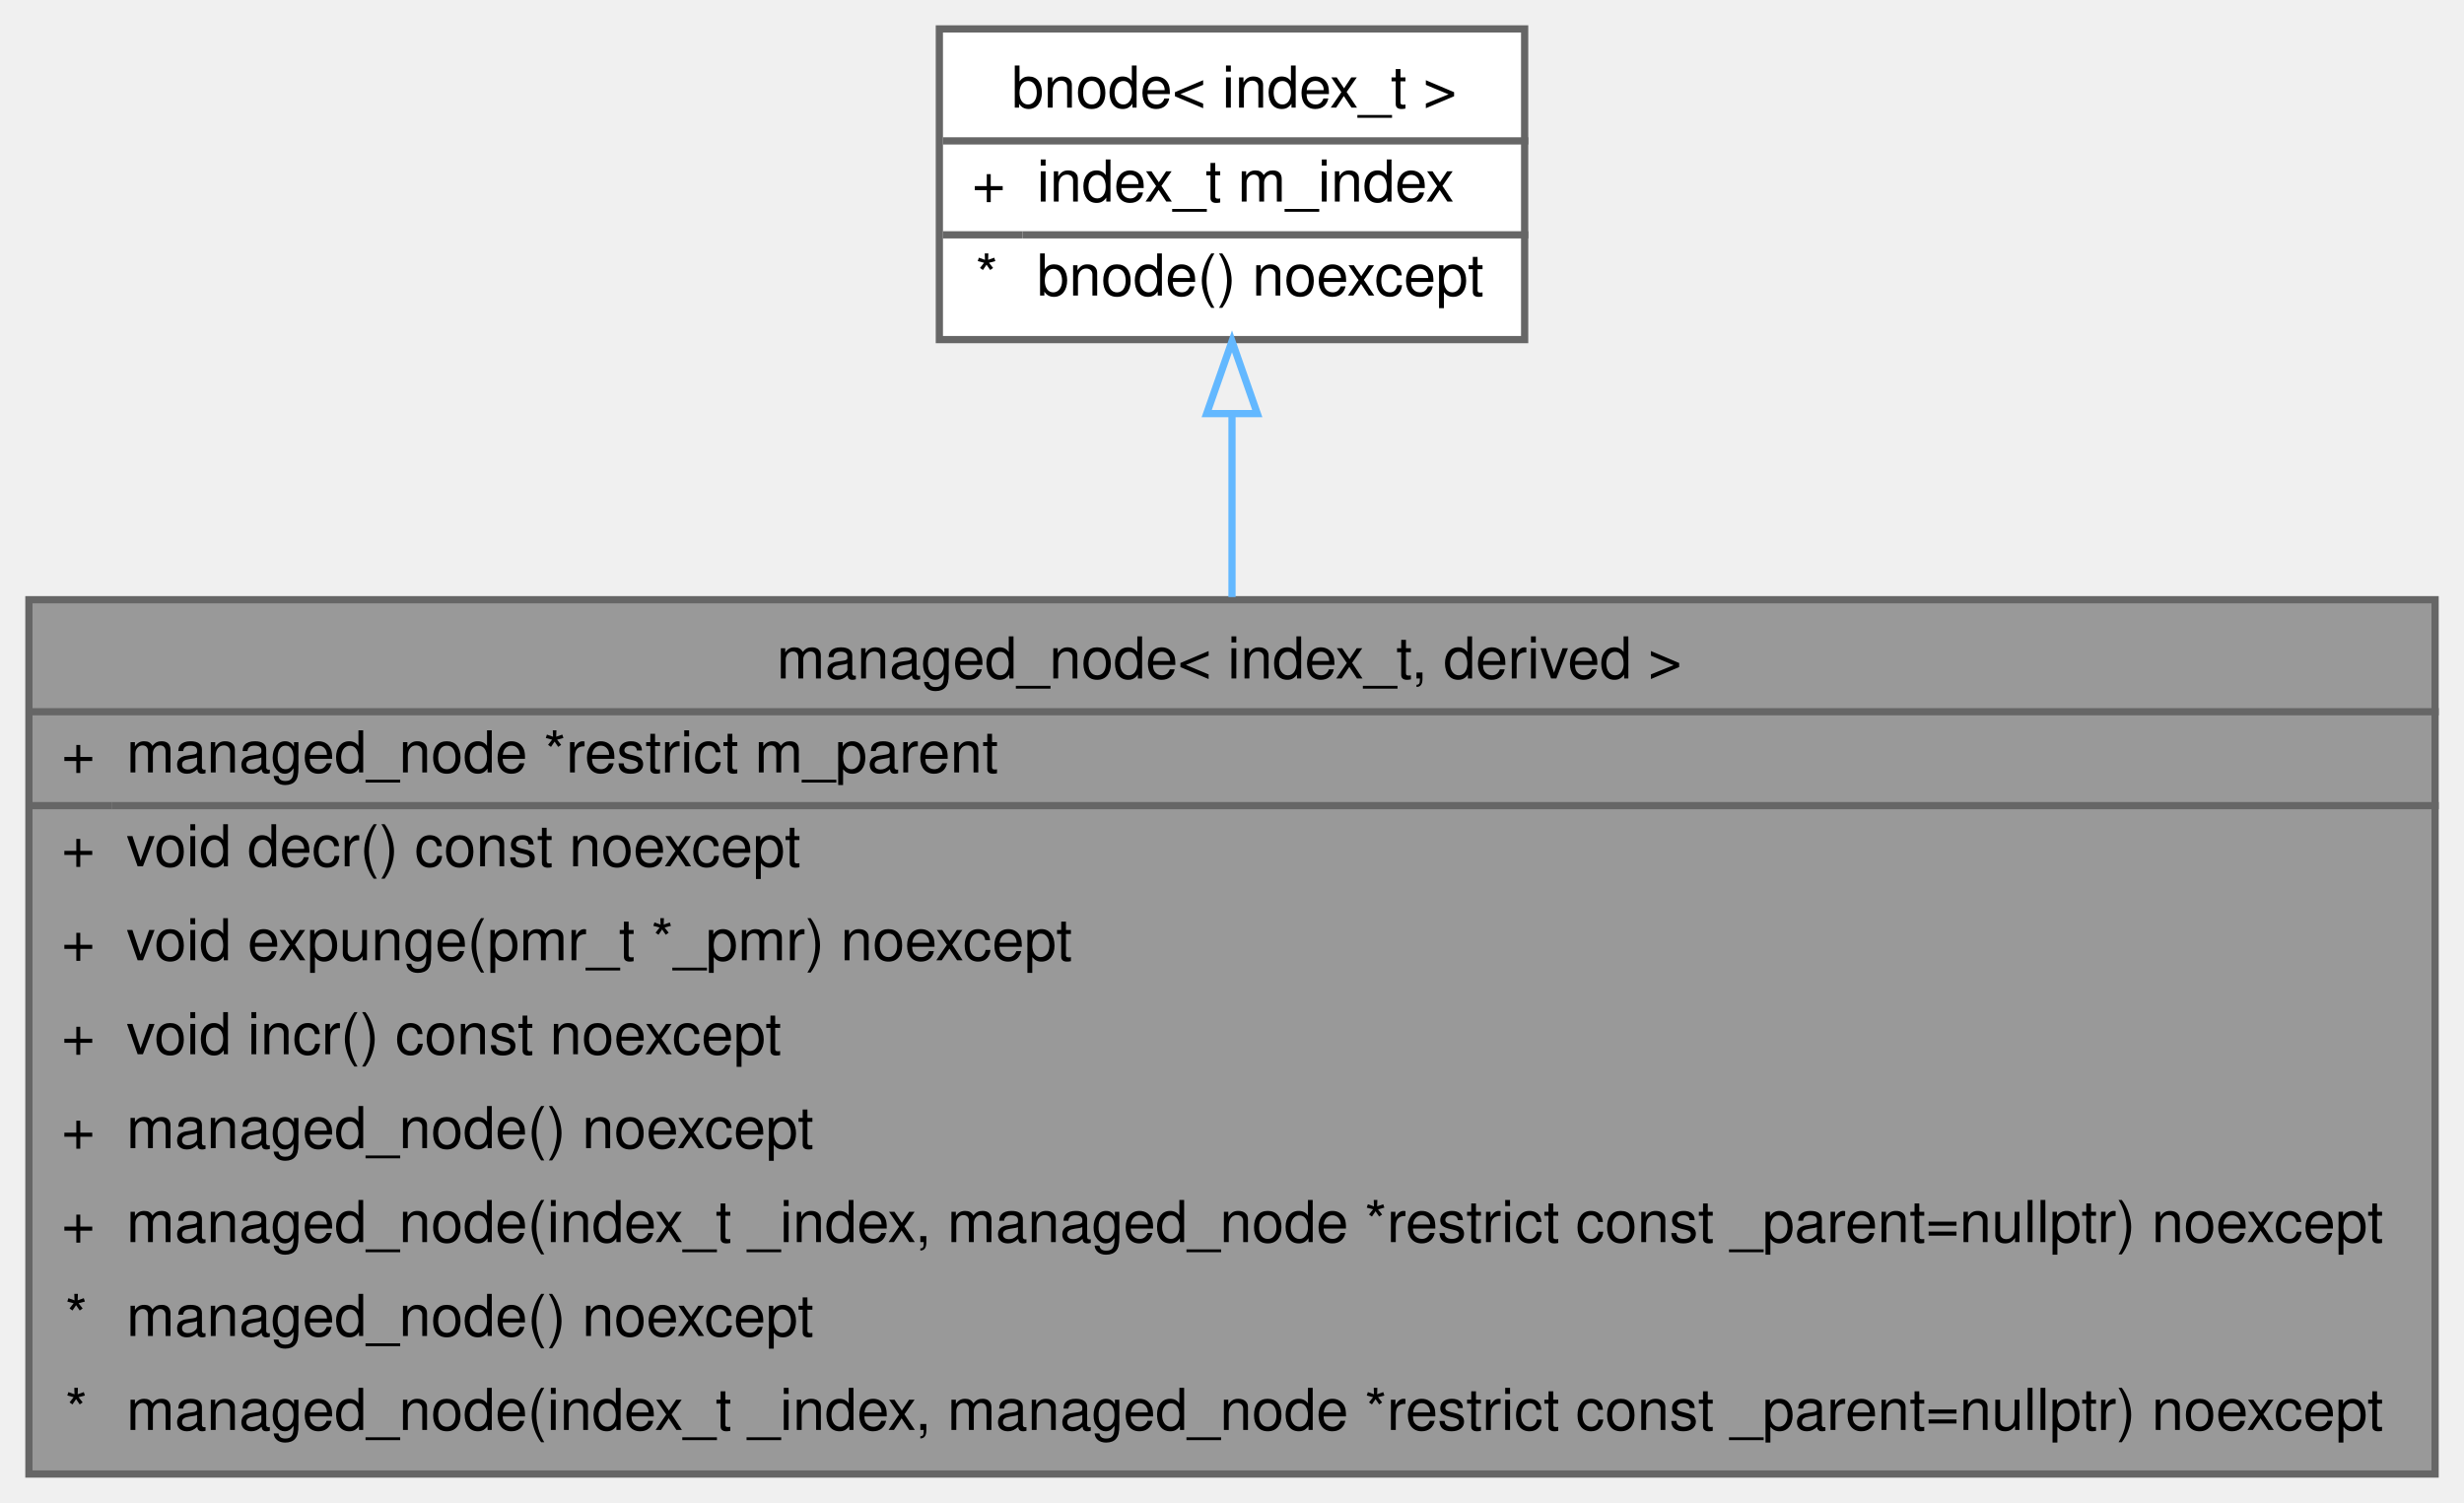
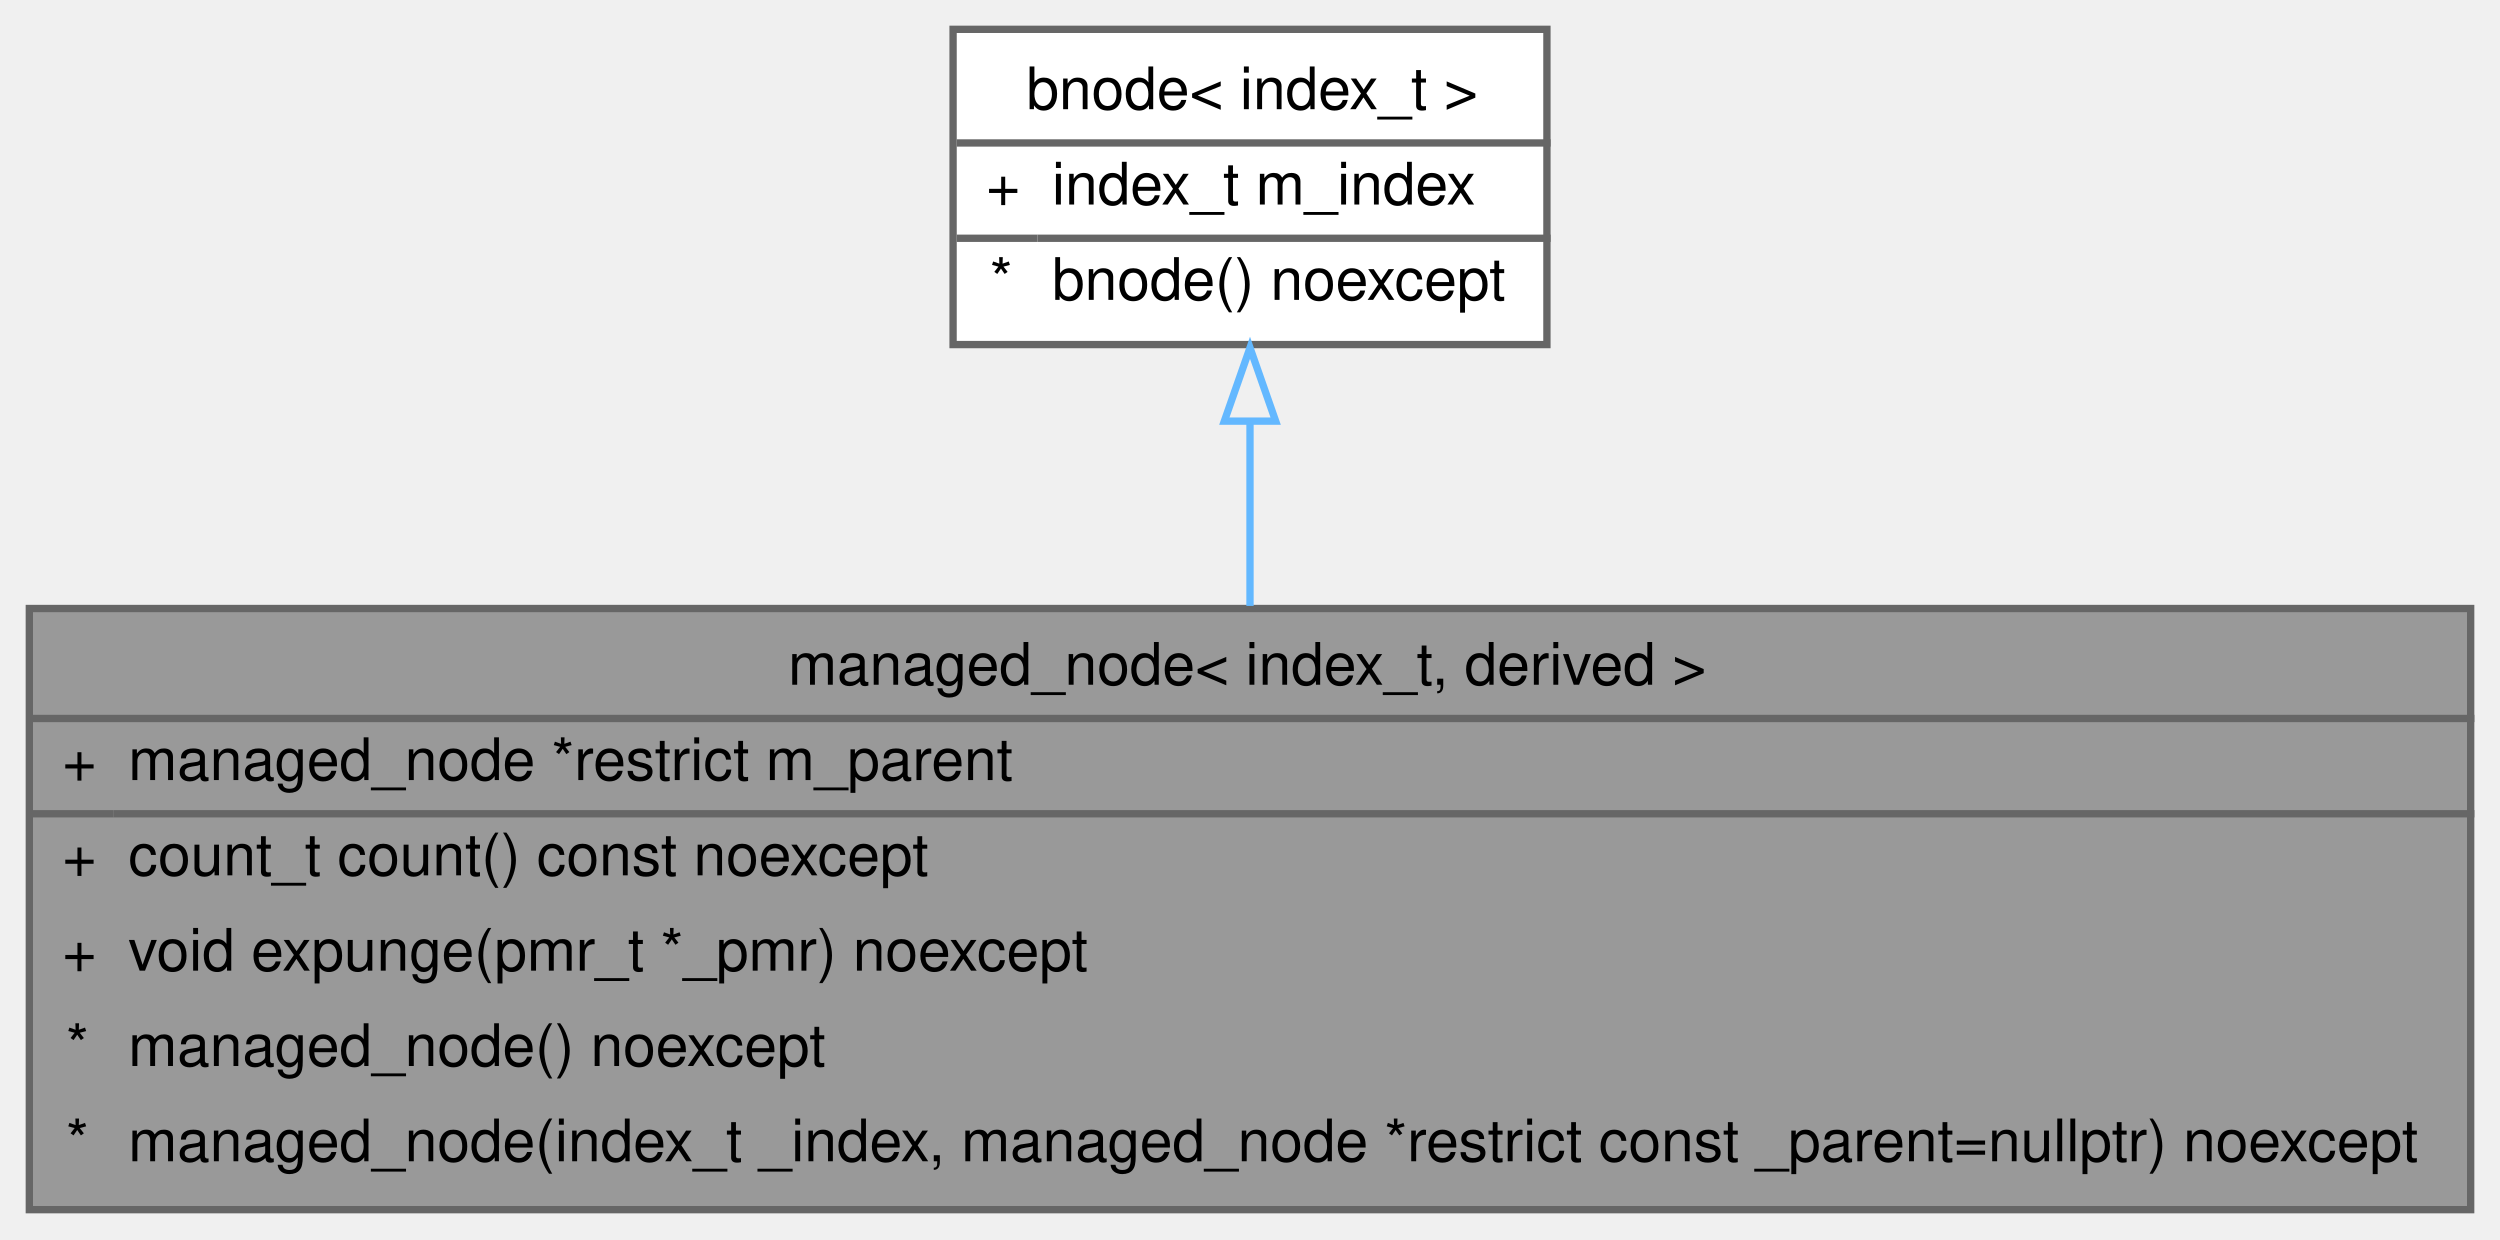
- <svg xmlns="http://www.w3.org/2000/svg" xmlns:xlink="http://www.w3.org/1999/xlink" width="341pt" height="208pt" viewBox="0.00 0.00 341.00 208.00">
-   <g id="graph0" class="graph" transform="scale(1 1) rotate(0) translate(4 204)">
+ <svg xmlns="http://www.w3.org/2000/svg" xmlns:xlink="http://www.w3.org/1999/xlink" width="341pt" height="169pt" viewBox="0.00 0.00 341.00 169.00">
+   <g id="graph0" class="graph" transform="scale(1 1) rotate(0) translate(4 165)">
    <g id="Node000001" class="node">
      <g id="a_Node000001">
        <a xlink:title="A hierarchical node in a pathfinding context, with a clean-up mechanism.">
-           <polygon fill="#999999" stroke="transparent" points="333,-121 0,-121 0,0 333,0 333,-121" />
-           <text text-anchor="start" x="103.5" y="-110.1" font-family="Helvetica,sans-Serif" font-size="8.00">managed_node&lt; index_t, derived &gt;</text>
-           <text text-anchor="start" x="4.5" y="-97.1" font-family="Helvetica,sans-Serif" font-size="8.00">+</text>
-           <text text-anchor="start" x="13.5" y="-97.1" font-family="Helvetica,sans-Serif" font-size="8.00">managed_node *restrict m_parent</text>
-           <text text-anchor="start" x="4.5" y="-84.1" font-family="Helvetica,sans-Serif" font-size="8.00">+</text>
-           <text text-anchor="start" x="13.5" y="-84.1" font-family="Helvetica,sans-Serif" font-size="8.00">void decr() const noexcept</text>
-           <text text-anchor="start" x="4.5" y="-71.1" font-family="Helvetica,sans-Serif" font-size="8.00">+</text>
-           <text text-anchor="start" x="13.5" y="-71.1" font-family="Helvetica,sans-Serif" font-size="8.00">void expunge(pmr_t *_pmr) noexcept</text>
-           <text text-anchor="start" x="4.5" y="-58.1" font-family="Helvetica,sans-Serif" font-size="8.00">+</text>
-           <text text-anchor="start" x="13.5" y="-58.1" font-family="Helvetica,sans-Serif" font-size="8.00">void incr() const noexcept</text>
-           <text text-anchor="start" x="4.5" y="-45.1" font-family="Helvetica,sans-Serif" font-size="8.00">+</text>
-           <text text-anchor="start" x="13.5" y="-45.1" font-family="Helvetica,sans-Serif" font-size="8.00">managed_node() noexcept</text>
-           <text text-anchor="start" x="4.5" y="-32.1" font-family="Helvetica,sans-Serif" font-size="8.00">+</text>
-           <text text-anchor="start" x="13.5" y="-32.1" font-family="Helvetica,sans-Serif" font-size="8.00">managed_node(index_t _index, managed_node *restrict const _parent=nullptr) noexcept</text>
-           <text text-anchor="start" x="5" y="-19.1" font-family="Helvetica,sans-Serif" font-size="8.00">*</text>
-           <text text-anchor="start" x="13.5" y="-19.1" font-family="Helvetica,sans-Serif" font-size="8.00">managed_node() noexcept</text>
-           <text text-anchor="start" x="5" y="-6.1" font-family="Helvetica,sans-Serif" font-size="8.00">*</text>
-           <text text-anchor="start" x="13.5" y="-6.1" font-family="Helvetica,sans-Serif" font-size="8.00">managed_node(index_t _index, managed_node *restrict const _parent=nullptr) noexcept</text>
-           <polygon fill="#666666" stroke="#666666" points="0.5,-105.5 0.5,-105.5 333.5,-105.5 333.5,-105.5 0.5,-105.5" />
-           <polygon fill="#666666" stroke="#666666" points="0.5,-92.5 0.5,-92.5 11.5,-92.5 11.5,-92.5 0.5,-92.5" />
-           <polygon fill="#666666" stroke="#666666" points="11.5,-92.5 11.5,-92.5 333.5,-92.5 333.5,-92.5 11.5,-92.5" />
-           <polygon fill="none" stroke="#666666" points="0,0 0,-121 333,-121 333,0 0,0" />
+           <polygon fill="#999999" stroke="transparent" points="333,-82 0,-82 0,0 333,0 333,-82" />
+           <text text-anchor="start" x="103.5" y="-71.6" font-family="Helvetica,sans-Serif" font-size="8.00">managed_node&lt; index_t, derived &gt;</text>
+           <text text-anchor="start" x="4.5" y="-58.6" font-family="Helvetica,sans-Serif" font-size="8.00">+</text>
+           <text text-anchor="start" x="13.5" y="-58.6" font-family="Helvetica,sans-Serif" font-size="8.00">managed_node *restrict m_parent</text>
+           <text text-anchor="start" x="4.5" y="-45.6" font-family="Helvetica,sans-Serif" font-size="8.00">+</text>
+           <text text-anchor="start" x="13.5" y="-45.6" font-family="Helvetica,sans-Serif" font-size="8.00">count_t count() const noexcept</text>
+           <text text-anchor="start" x="4.5" y="-32.6" font-family="Helvetica,sans-Serif" font-size="8.00">+</text>
+           <text text-anchor="start" x="13.5" y="-32.6" font-family="Helvetica,sans-Serif" font-size="8.00">void expunge(pmr_t *_pmr) noexcept</text>
+           <text text-anchor="start" x="5" y="-19.6" font-family="Helvetica,sans-Serif" font-size="8.00">*</text>
+           <text text-anchor="start" x="13.5" y="-19.6" font-family="Helvetica,sans-Serif" font-size="8.00">managed_node() noexcept</text>
+           <text text-anchor="start" x="5" y="-6.6" font-family="Helvetica,sans-Serif" font-size="8.00">*</text>
+           <text text-anchor="start" x="13.5" y="-6.6" font-family="Helvetica,sans-Serif" font-size="8.00">managed_node(index_t _index, managed_node *restrict const _parent=nullptr) noexcept</text>
+           <polygon fill="#666666" stroke="#666666" points="0.5,-67 0.5,-67 333.5,-67 333.5,-67 0.5,-67" />
+           <polygon fill="#666666" stroke="#666666" points="0.5,-54 0.5,-54 11.5,-54 11.5,-54 0.5,-54" />
+           <polygon fill="#666666" stroke="#666666" points="11.5,-54 11.5,-54 333.5,-54 333.5,-54 11.5,-54" />
+           <polygon fill="none" stroke="#666666" points="0,0 0,-82 333,-82 333,0 0,0" />
        </a>
      </g>
    </g>
    <g id="Node000002" class="node">
      <g id="a_Node000002">
        <a xlink:href="../../da/d98/structchdr_1_1solvers_1_1bnode.html" target="_top" xlink:title="Base class for pathfinding nodes.">
-           <polygon fill="white" stroke="transparent" points="207,-200 126,-200 126,-157 207,-157 207,-200" />
-           <text text-anchor="start" x="136" y="-189.1" font-family="Helvetica,sans-Serif" font-size="8.00">bnode&lt; index_t &gt;</text>
-           <text text-anchor="start" x="130.5" y="-176.1" font-family="Helvetica,sans-Serif" font-size="8.00">+</text>
-           <text text-anchor="start" x="139.5" y="-176.1" font-family="Helvetica,sans-Serif" font-size="8.00">index_t m_index</text>
-           <text text-anchor="start" x="131" y="-163.1" font-family="Helvetica,sans-Serif" font-size="8.00">*</text>
-           <text text-anchor="start" x="139.5" y="-163.1" font-family="Helvetica,sans-Serif" font-size="8.00">bnode() noexcept</text>
-           <polygon fill="#666666" stroke="#666666" points="126.5,-184.5 126.5,-184.5 207.5,-184.5 207.5,-184.5 126.5,-184.5" />
-           <polygon fill="#666666" stroke="#666666" points="126.5,-171.5 126.5,-171.5 137.5,-171.5 137.5,-171.5 126.5,-171.5" />
-           <polygon fill="#666666" stroke="#666666" points="137.5,-171.5 137.5,-171.5 207.5,-171.5 207.5,-171.5 137.5,-171.5" />
-           <polygon fill="none" stroke="#666666" points="126,-157 126,-200 207,-200 207,-157 126,-157" />
+           <polygon fill="white" stroke="transparent" points="207,-161 126,-161 126,-118 207,-118 207,-161" />
+           <text text-anchor="start" x="136" y="-150.1" font-family="Helvetica,sans-Serif" font-size="8.00">bnode&lt; index_t &gt;</text>
+           <text text-anchor="start" x="130.5" y="-137.1" font-family="Helvetica,sans-Serif" font-size="8.00">+</text>
+           <text text-anchor="start" x="139.5" y="-137.1" font-family="Helvetica,sans-Serif" font-size="8.00">index_t m_index</text>
+           <text text-anchor="start" x="131" y="-124.1" font-family="Helvetica,sans-Serif" font-size="8.00">*</text>
+           <text text-anchor="start" x="139.5" y="-124.1" font-family="Helvetica,sans-Serif" font-size="8.00">bnode() noexcept</text>
+           <polygon fill="#666666" stroke="#666666" points="126.5,-145.5 126.5,-145.5 207.5,-145.5 207.5,-145.5 126.5,-145.5" />
+           <polygon fill="#666666" stroke="#666666" points="126.5,-132.5 126.5,-132.5 137.5,-132.5 137.5,-132.5 126.5,-132.5" />
+           <polygon fill="#666666" stroke="#666666" points="137.5,-132.5 137.5,-132.5 207.5,-132.5 207.5,-132.5 137.5,-132.5" />
+           <polygon fill="none" stroke="#666666" points="126,-118 126,-161 207,-161 207,-118 126,-118" />
        </a>
      </g>
    </g>
    <g id="edge1_Node000001_Node000002" class="edge">
      <g id="a_edge1_Node000001_Node000002">
        <a xlink:title=" ">
-           <path fill="none" stroke="#63b8ff" d="M166.5,-146.67C166.5,-138.83 166.5,-130.13 166.5,-121.37" />
-           <polygon fill="none" stroke="#63b8ff" points="163,-146.76 166.5,-156.76 170,-146.76 163,-146.76" />
+           <path fill="none" stroke="#63b8ff" d="M166.5,-107.54C166.5,-99.52 166.5,-90.77 166.5,-82.35" />
+           <polygon fill="none" stroke="#63b8ff" points="163,-107.56 166.5,-117.56 170,-107.56 163,-107.56" />
        </a>
      </g>
    </g>
  </g>
</svg>
